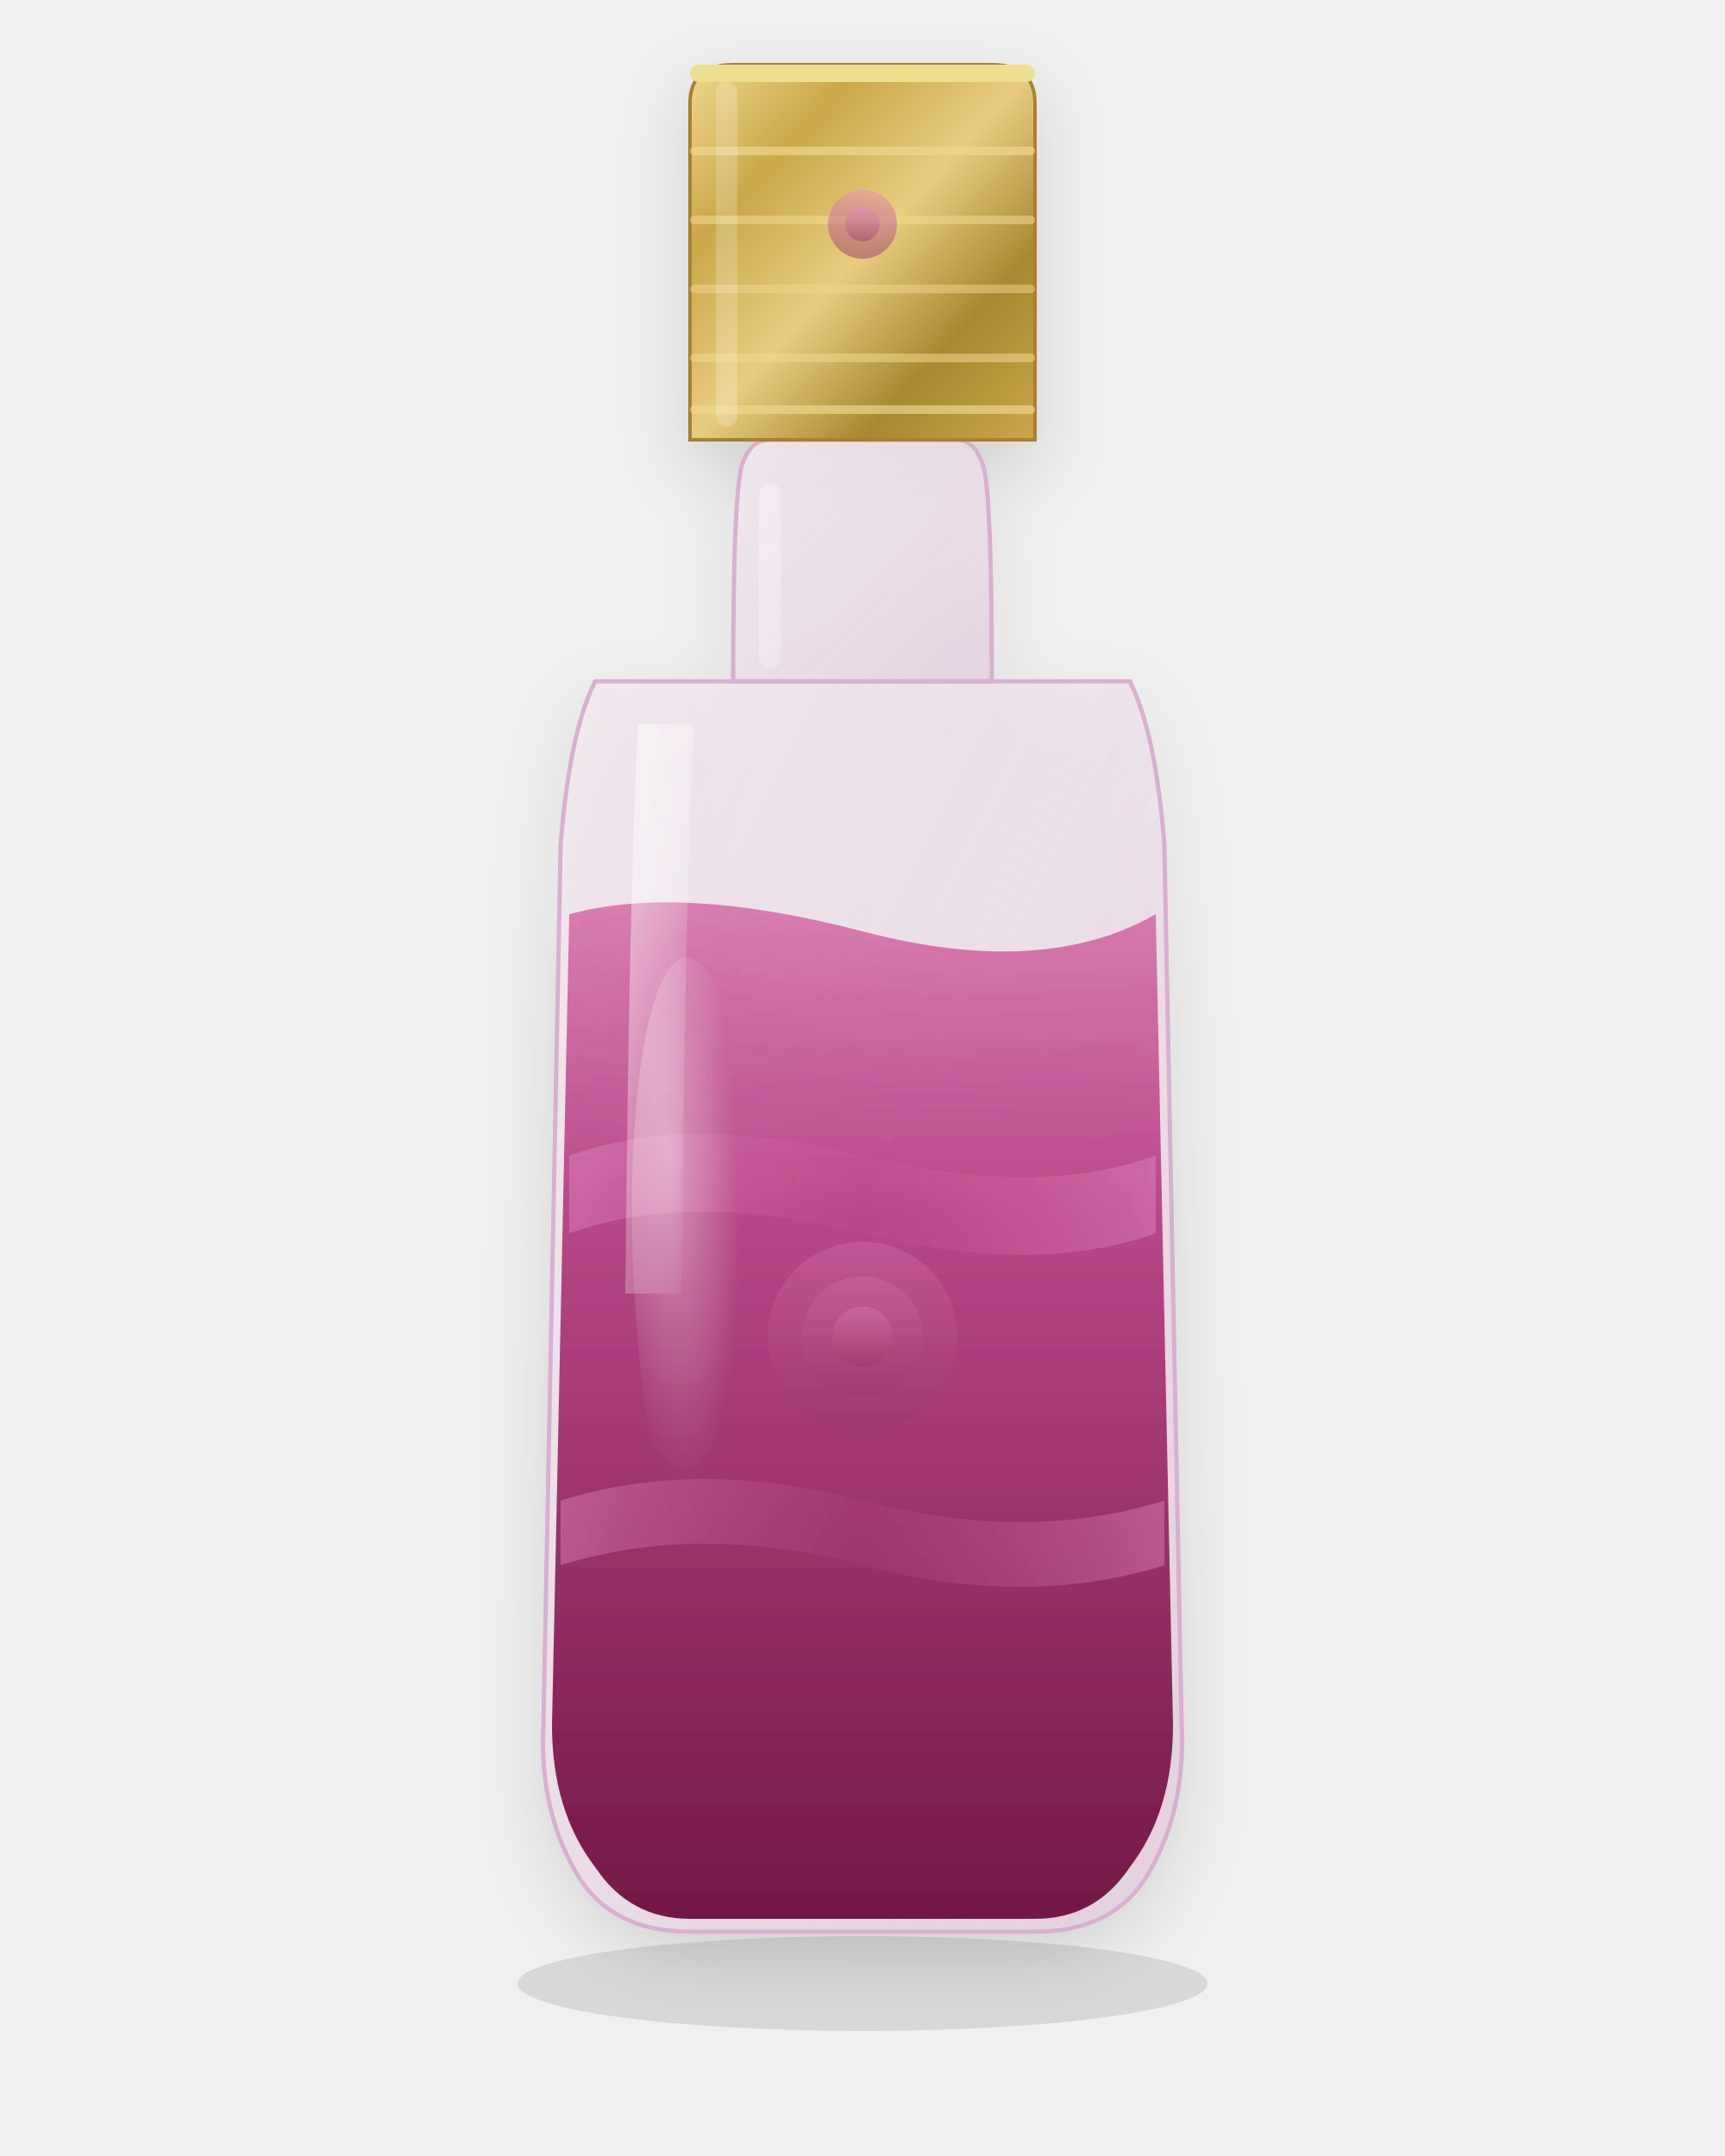
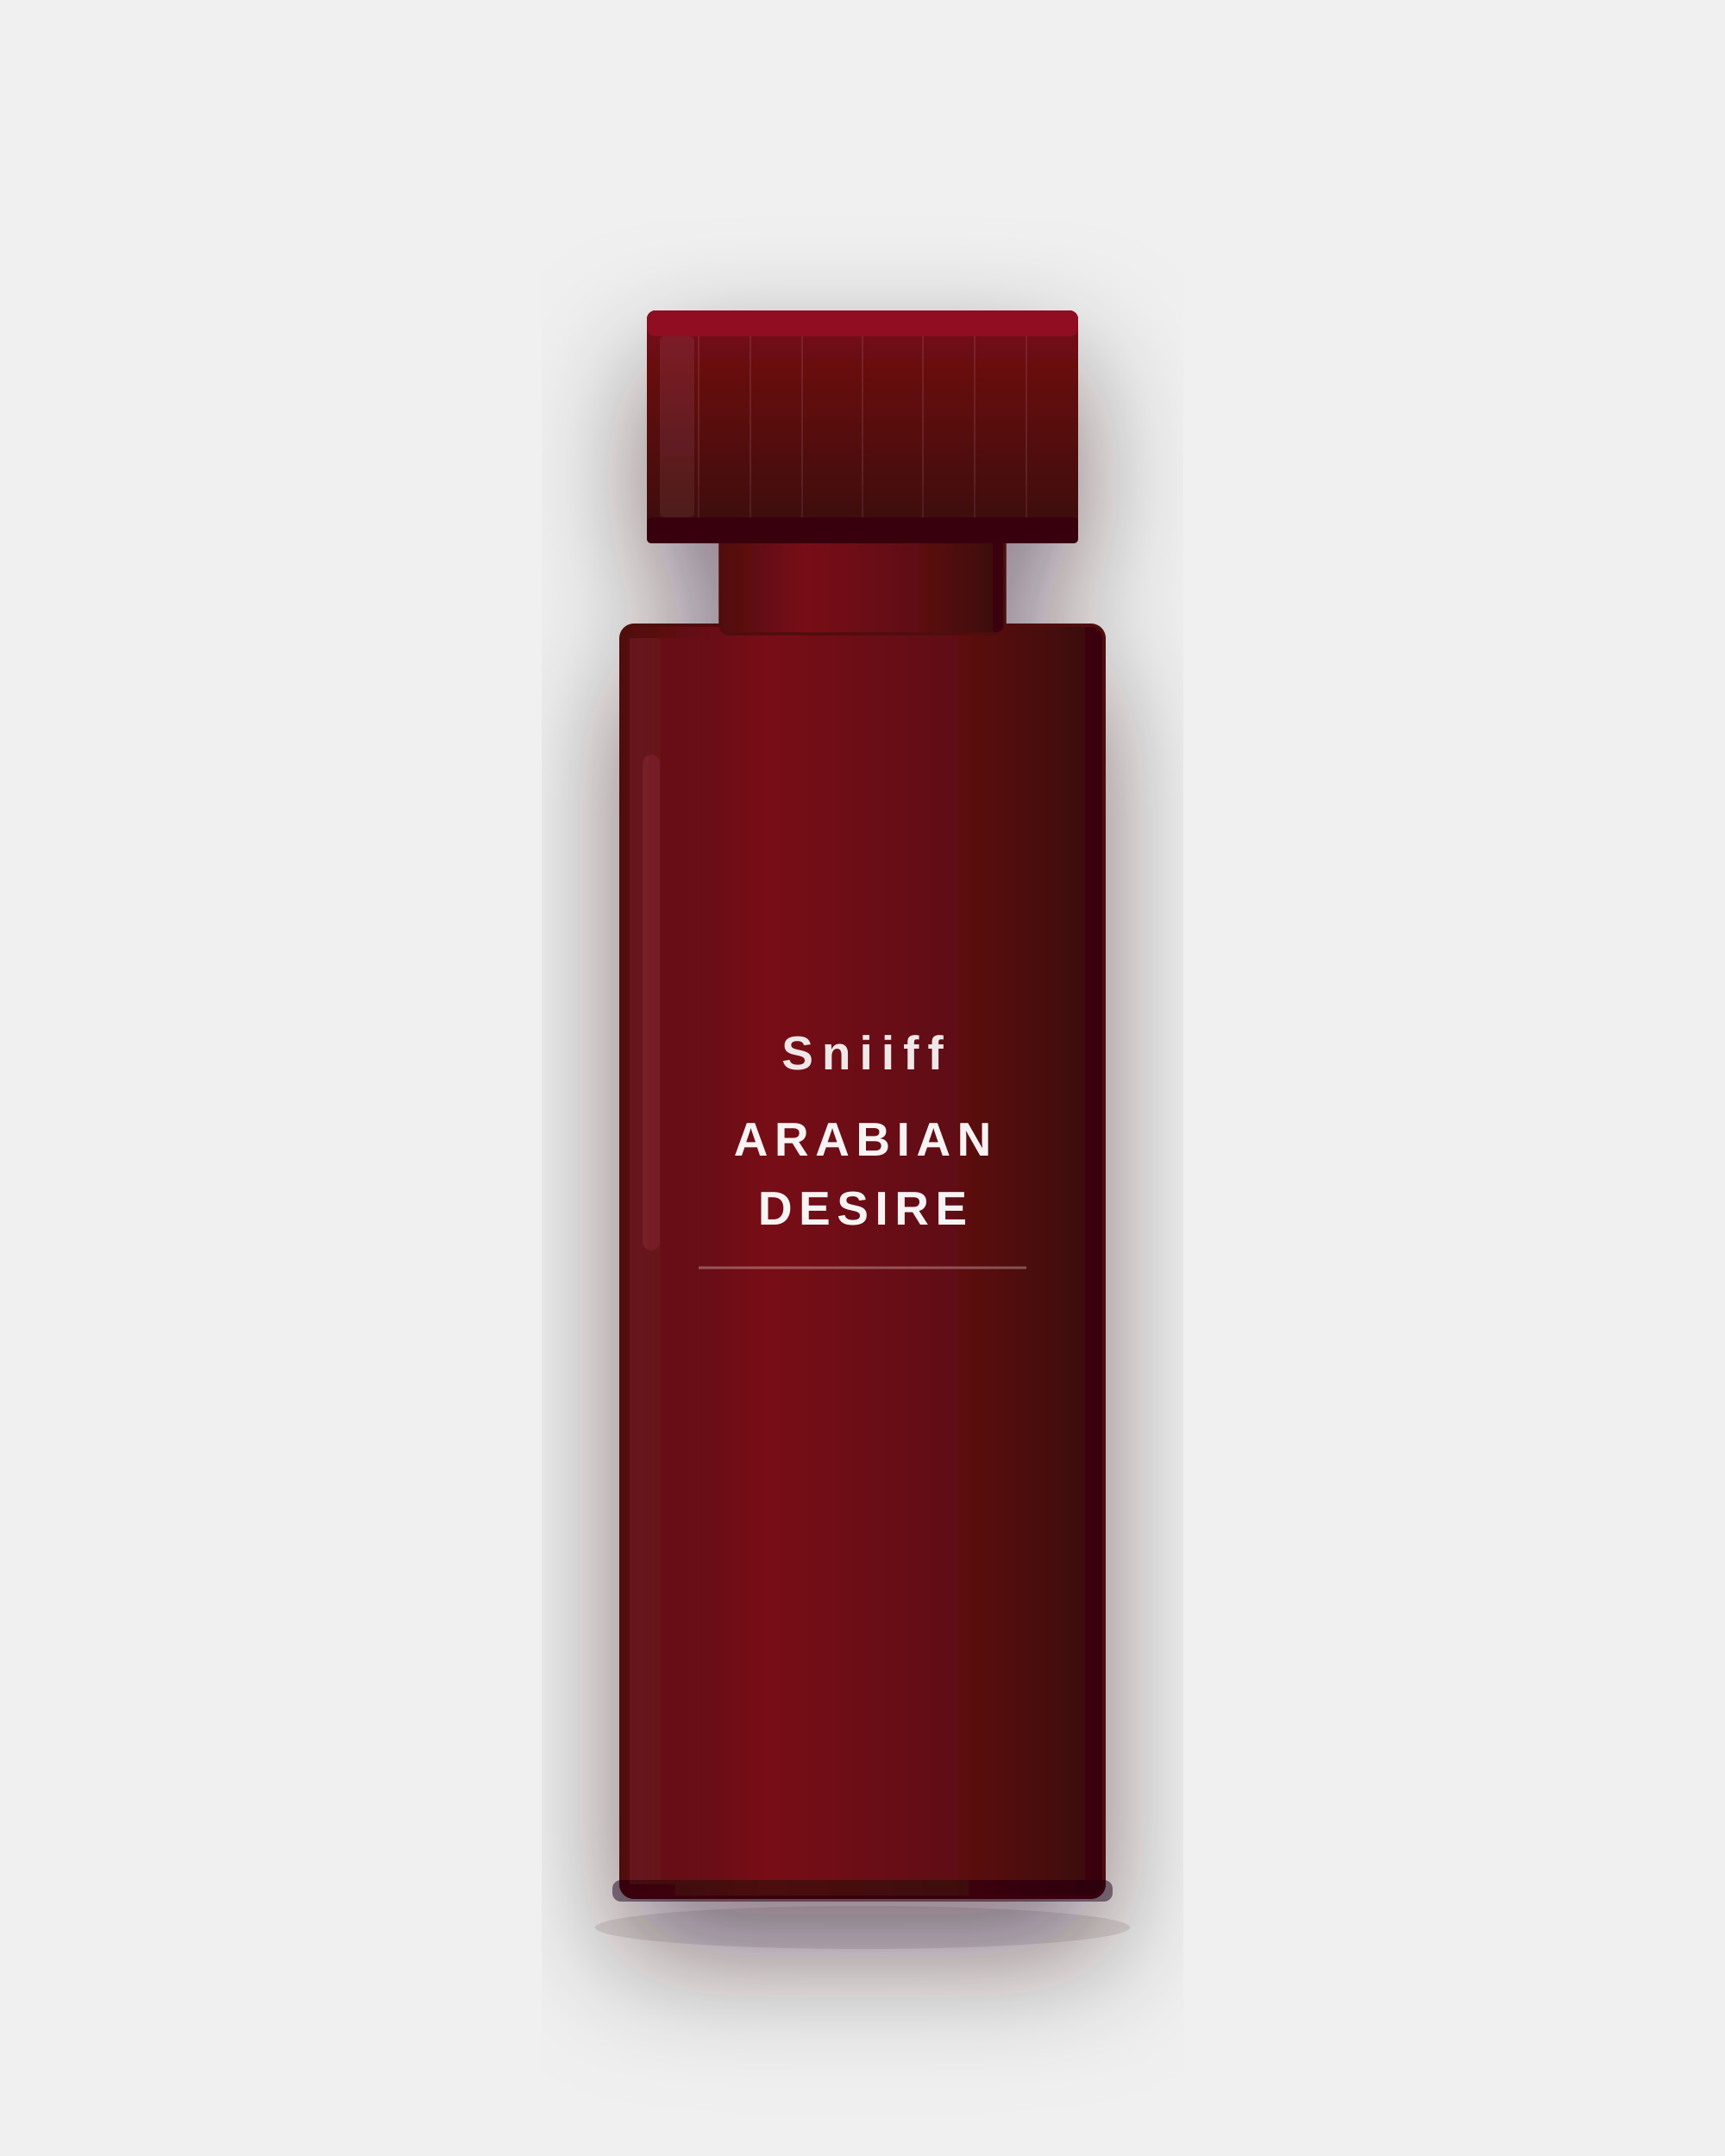
- <svg xmlns="http://www.w3.org/2000/svg" viewBox="0 0 400 500" fill="none">
+ <svg xmlns="http://www.w3.org/2000/svg" viewBox="0 0 400 500" width="400" height="500">
  <defs>
-     <linearGradient id="glassGrad" x1="0" y1="0" x2="1" y2="1">
-       <stop offset="0%" stop-color="#f5e8f0" stop-opacity="0.65" />
-       <stop offset="45%" stop-color="#eed4e8" stop-opacity="0.42" />
-       <stop offset="100%" stop-color="#e0c0d8" stop-opacity="0.56" />
+     <linearGradient id="ad-body" x1="0" y1="0" x2="1" y2="0">
+       <stop offset="0%" stop-color="#500810" stop-opacity="1" />
+       <stop offset="30%" stop-color="#780c14" stop-opacity="1" />
+       <stop offset="68%" stop-color="#600a12" stop-opacity="1" />
+       <stop offset="100%" stop-color="#380608" stop-opacity="1" />
    </linearGradient>
-     <linearGradient id="liquidGrad" x1="0" y1="0" x2="0" y2="1">
-       <stop offset="0%" stop-color="#d060a0" stop-opacity="0.78" />
-       <stop offset="30%" stop-color="#b84888" />
-       <stop offset="65%" stop-color="#983068" />
-       <stop offset="100%" stop-color="#741848" />
+     <linearGradient id="ad-cap" x1="0" y1="0" x2="0" y2="1">
+       <stop offset="0%" stop-color="#780c14" />
+       <stop offset="100%" stop-color="#380608" />
    </linearGradient>
-     <linearGradient id="petalGrad" x1="0" y1="0" x2="1" y2="0">
-       <stop offset="0%" stop-color="#e890c8" stop-opacity="0.4" />
-       <stop offset="50%" stop-color="#d060a0" stop-opacity="0.1" />
-       <stop offset="100%" stop-color="#e890c8" stop-opacity="0.4" />
+     <linearGradient id="ad-hl" x1="0" y1="0" x2="1" y2="0">
+       <stop offset="0%" stop-color="#d06060" stop-opacity="0.30" />
+       <stop offset="100%" stop-color="#d06060" stop-opacity="0" />
    </linearGradient>
-     <linearGradient id="highlightGrad" x1="0" y1="0" x2="1" y2="1">
-       <stop offset="0%" stop-color="#ffffff" stop-opacity="0.52" />
-       <stop offset="100%" stop-color="#ffffff" stop-opacity="0" />
-     </linearGradient>
-     <linearGradient id="capGrad" x1="0" y1="0" x2="1" y2="1">
-       <stop offset="0%" stop-color="#f0d890" />
-       <stop offset="25%" stop-color="#c8a848" />
-       <stop offset="50%" stop-color="#e8cc80" />
-       <stop offset="75%" stop-color="#a88830" />
-       <stop offset="100%" stop-color="#c8a848" />
-     </linearGradient>
-     <linearGradient id="roseGrad" x1="0" y1="0" x2="0" y2="1">
-       <stop offset="0%" stop-color="#e890c8" />
-       <stop offset="50%" stop-color="#c06090" />
-       <stop offset="100%" stop-color="#903060" />
-     </linearGradient>
-     <filter id="shadow" x="-10%" y="-5%" width="120%" height="115%">
-       <feGaussianBlur in="SourceAlpha" stdDeviation="8" result="blur" />
-       <feOffset in="blur" dx="0" dy="6" result="offsetBlur" />
-       <feFlood flood-color="#000000" flood-opacity="0.13" result="color" />
-       <feComposite in="color" in2="offsetBlur" operator="in" result="shadow" />
-       <feMerge>
-         <feMergeNode in="shadow" />
-         <feMergeNode in="SourceGraphic" />
-       </feMerge>
+     <filter id="ad-sh">
+       <feDropShadow dx="0" dy="12" stdDeviation="14" flood-color="#200408" flood-opacity="0.5" />
    </filter>
-     <radialGradient id="reflectionGrad" cx="0.3" cy="0.3" r="0.5">
-       <stop offset="0%" stop-color="#ffffff" stop-opacity="0.4" />
-       <stop offset="100%" stop-color="#ffffff" stop-opacity="0" />
-     </radialGradient>
  </defs>
-   <ellipse cx="200" cy="460" rx="80" ry="11" fill="#000" opacity="0.1" />
-   <g filter="url(#shadow)">
-     <path d="       M 138 158       Q 132 170 130 196       L 126 400       Q 125 420 134 435       Q 142 448 160 448       L 240 448       Q 258 448 266 435       Q 275 420 274 400       L 270 196       Q 268 170 262 158       Z     " fill="url(#glassGrad)" stroke="#d8b0d0" stroke-width="1" />
-     <path d="       M 132 212       Q 158 205 200 216       Q 242 227 268 212       L 272 400       Q 272 420 262 433       Q 254 445 240 445       L 160 445       Q 146 445 138 433       Q 128 420 128 400       Z     " fill="url(#liquidGrad)" />
-     <path d="       M 132 268       Q 160 258 200 268       Q 240 278 268 268       L 268 286       Q 240 296 200 286       Q 160 276 132 286       Z     " fill="url(#petalGrad)" />
-     <path d="       M 130 348       Q 162 338 200 348       Q 238 358 270 348       L 270 363       Q 238 373 200 363       Q 162 353 130 363       Z     " fill="url(#petalGrad)" />
-     <path d="       M 148 168       Q 146 200 145 300       L 158 300       Q 159 200 161 168       Z     " fill="url(#highlightGrad)" />
-     <ellipse cx="163" cy="298" rx="16" ry="76" fill="url(#reflectionGrad)" transform="rotate(-3 163 298)" />
-     <circle cx="200" cy="310" r="22" fill="url(#roseGrad)" opacity="0.22" />
-     <circle cx="200" cy="310" r="14" fill="url(#roseGrad)" opacity="0.18" />
-     <circle cx="200" cy="310" r="7" fill="url(#roseGrad)" opacity="0.3" />
-     <path d="       M 172 108       Q 170 115 170 158       L 230 158       Q 230 115 228 108       Q 226 102 222 102       L 178 102       Q 174 102 172 108       Z     " fill="url(#glassGrad)" stroke="#d8b0d0" stroke-width="1" />
-     <rect x="176" y="112" width="5" height="43" rx="2.5" fill="#ffffff" opacity="0.28" />
-     <path d="       M 160 24       L 160 102       L 240 102       L 240 24       Q 240 15 230 15       L 170 15       Q 160 15 160 24       Z     " fill="url(#capGrad)" stroke="#a88030" stroke-width="0.8" />
-     <rect x="160" y="34" width="80" height="2" rx="1" fill="#f0d890" opacity="0.65" />
-     <rect x="160" y="50" width="80" height="2" rx="1" fill="#f0d890" opacity="0.55" />
-     <rect x="160" y="66" width="80" height="2" rx="1" fill="#f0d890" opacity="0.5" />
-     <rect x="160" y="82" width="80" height="2" rx="1" fill="#f0d890" opacity="0.55" />
-     <rect x="160" y="94" width="80" height="2" rx="1" fill="#f0d890" opacity="0.65" />
-     <rect x="166" y="19" width="5" height="80" rx="2.5" fill="#ffffff" opacity="0.2" />
-     <rect x="160" y="15" width="80" height="4" rx="2" fill="#ece090" />
-     <circle cx="200" cy="52" r="8" fill="url(#roseGrad)" opacity="0.5" />
-     <circle cx="200" cy="52" r="4" fill="url(#roseGrad)" opacity="0.4" />
+   <g filter="url(#ad-sh)">
+     <rect x="144" y="145" width="112" height="295" rx="3" fill="url(#ad-body)" stroke="#500810" stroke-width="0.8" />
+     <rect x="146" y="148" width="20" height="289" fill="url(#ad-hl)" opacity="0.5" />
+     <rect x="149" y="175" width="4" height="115" rx="2" fill="#ff9090" opacity="0.10" />
+     <text x="200" y="248" font-family="'Arial Black','Arial',sans-serif" font-size="11" font-weight="bold" fill="#ffffff" text-anchor="middle" letter-spacing="2" opacity="0.90">Sniiff</text>
+     <text x="200" y="268" font-family="'Arial Black','Arial',sans-serif" font-size="11" font-weight="900" fill="#ffffff" text-anchor="middle" letter-spacing="1.5" opacity="0.95">ARABIAN</text>
+     <text x="200" y="284" font-family="'Arial Black','Arial',sans-serif" font-size="11" font-weight="900" fill="#ffffff" text-anchor="middle" letter-spacing="1.5" opacity="0.95">DESIRE</text>
+     <line x1="162" y1="294" x2="238" y2="294" stroke="#ffffff" stroke-width="0.6" opacity="0.3" />
+     <rect x="142" y="436" width="116" height="5" rx="2" fill="#200408" opacity="0.5" />
+     <rect x="167" y="124" width="66" height="23" rx="2" fill="url(#ad-body)" stroke="#500810" stroke-width="0.7" />
+     <rect x="150" y="72" width="100" height="54" rx="2" fill="url(#ad-cap)" />
+     <line x1="162" y1="74" x2="162" y2="124" stroke="#ffffff" stroke-width="0.4" opacity="0.10" />
+     <line x1="174" y1="74" x2="174" y2="124" stroke="#ffffff" stroke-width="0.4" opacity="0.10" />
+     <line x1="186" y1="74" x2="186" y2="124" stroke="#ffffff" stroke-width="0.4" opacity="0.10" />
+     <line x1="200" y1="74" x2="200" y2="124" stroke="#ffffff" stroke-width="0.4" opacity="0.10" />
+     <line x1="214" y1="74" x2="214" y2="124" stroke="#ffffff" stroke-width="0.4" opacity="0.10" />
+     <line x1="226" y1="74" x2="226" y2="124" stroke="#ffffff" stroke-width="0.4" opacity="0.10" />
+     <line x1="238" y1="74" x2="238" y2="124" stroke="#ffffff" stroke-width="0.4" opacity="0.10" />
+     <rect x="150" y="72" width="100" height="6" rx="2" fill="#901020" />
+     <rect x="150" y="120" width="100" height="6" rx="1" fill="#380608" />
+     <rect x="153" y="78" width="8" height="42" rx="1" fill="#ffffff" opacity="0.08" />
+     <ellipse cx="200" cy="447" rx="62" ry="5" fill="#200408" opacity="0.1" />
  </g>
</svg>
